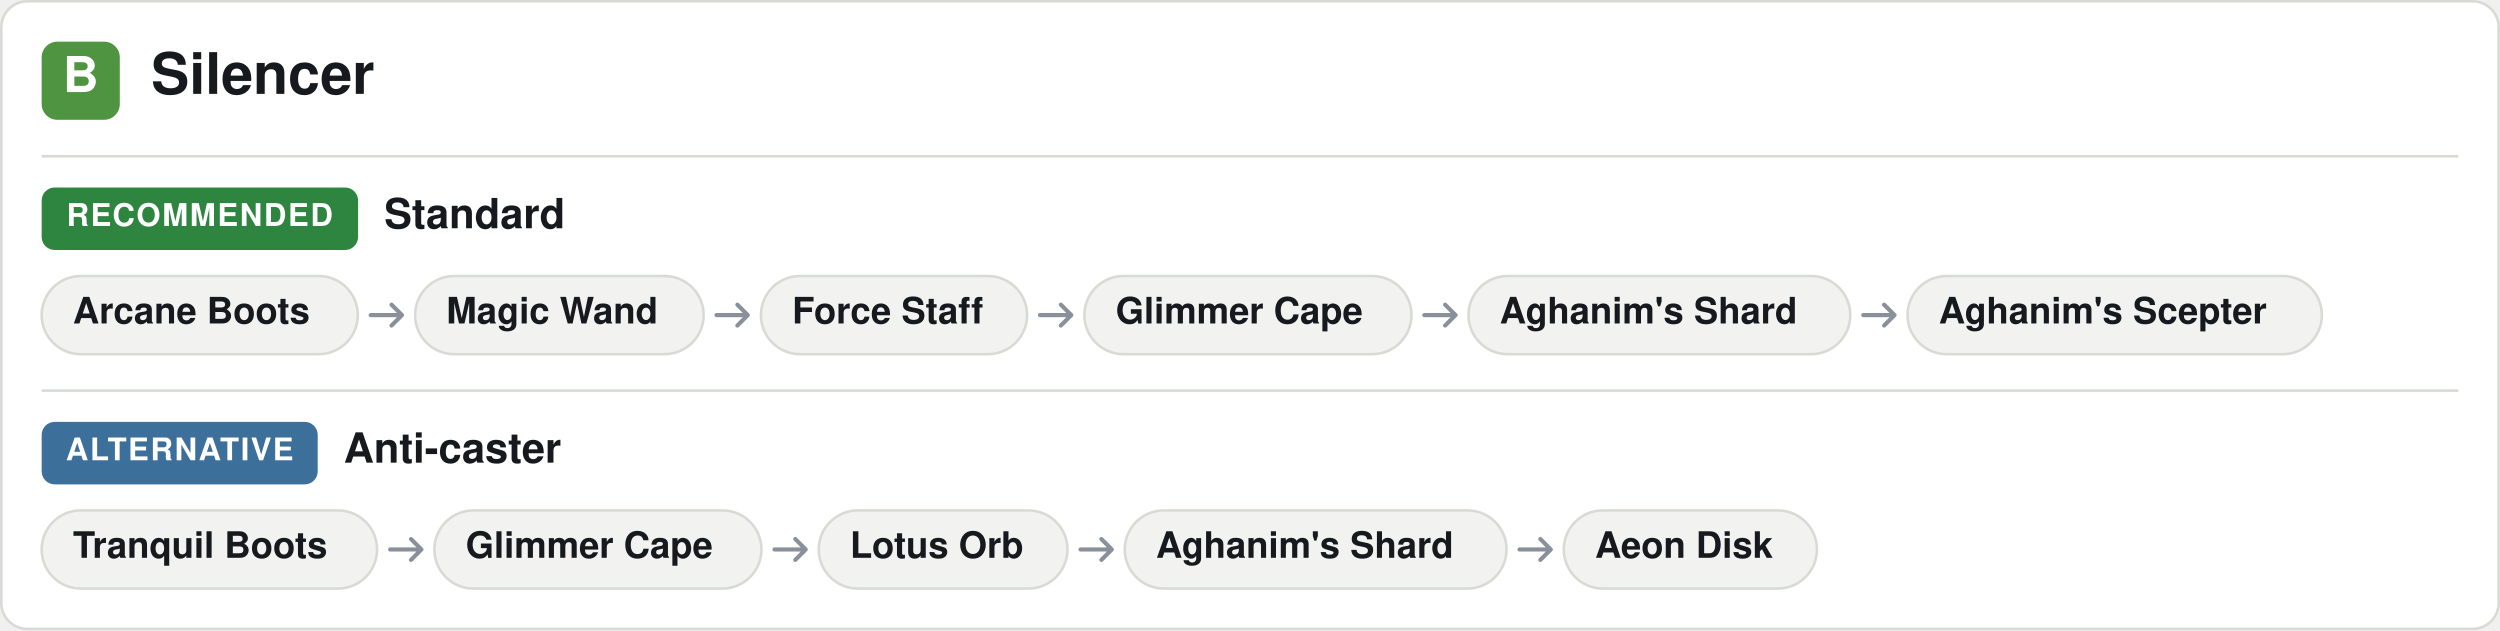
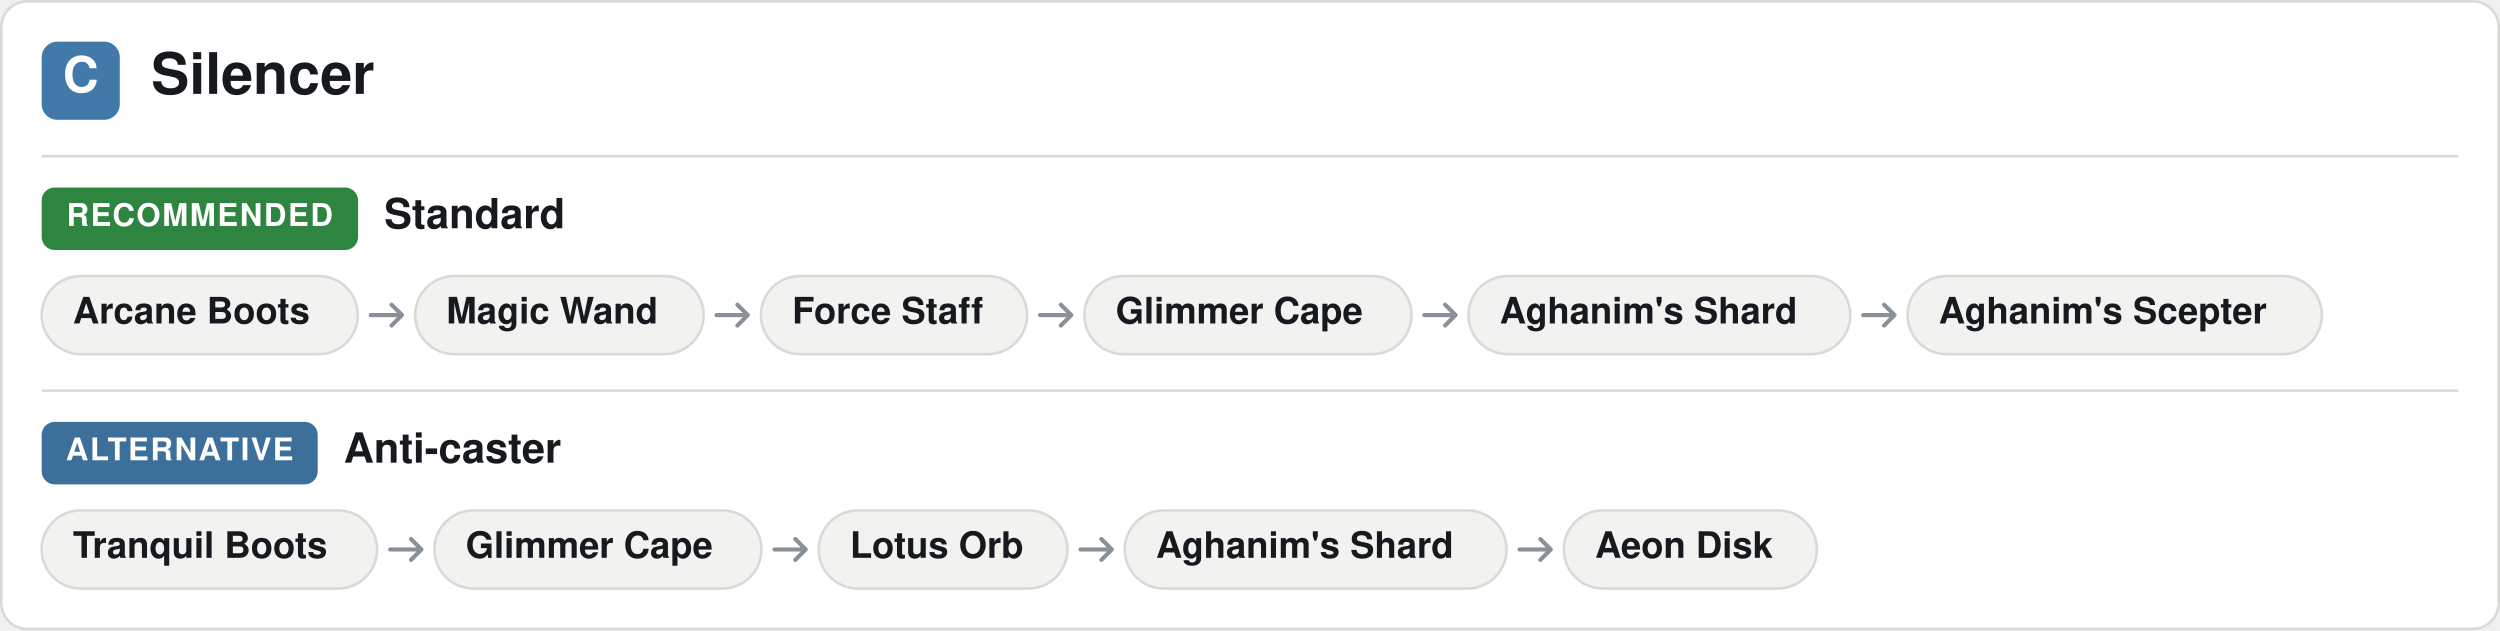
<svg xmlns="http://www.w3.org/2000/svg" viewBox="0 0 960 242" width="960" height="242" role="img" aria-label="Silencer builds for patch 7.42">
  <style>
.card{fill:#ffffff;stroke:#d8dbd5}
.pill{fill:#f2f3f0;stroke:#d8dbd5}
.ink{fill:#16191d}
.muted{fill:#5b6168}
.sep{stroke:#d8dbd5}
.up{fill:#2d8540}.down{fill:#b8352a}.steady{fill:#687079}.rework{fill:#7448ab}
.rec{fill:#2d8540}.alt{fill:#3c6f9a}
.arrow{stroke:#8a9099;fill:none}
@media (prefers-color-scheme: dark){
.card{fill:#1a1d22;stroke:#2b3037}
.pill{fill:#111317;stroke:#2b3037}
.ink{fill:#e6e8eb}
.muted{fill:#9ba2ab}
.sep{stroke:#2b3037}
.up{fill:#5cc46f}.down{fill:#ef6c60}.steady{fill:#9ba2ab}.rework{fill:#ad8ae3}
.rec{fill:#3f9a52}.alt{fill:#4f88b8}
.arrow{stroke:#6f767f}
}
text{font-family:'Segoe UI',Helvetica,Arial,sans-serif;font-weight:700}
</style>
  <rect class="card" x="0.5" y="0.5" width="959" height="241" rx="10" />
-   <rect x="16" y="16" width="30" height="30" rx="6" fill="#4f9440" />
-   <text x="31" y="31" fill="#ffffff" font-size="19" text-anchor="middle" dominant-baseline="central">B</text>
+   <rect x="16" y="16" width="30" height="30" rx="6" fill="#4279a8" />
+   <text x="31" y="31" fill="#ffffff" font-size="19" text-anchor="middle" dominant-baseline="central">C</text>
  <text class="ink" x="58" y="31" font-size="22" dominant-baseline="central">Silencer</text>
  <line class="sep" x1="16" x2="944" y1="60" y2="60" />
  <rect class="rec" x="16" y="72" width="121.5" height="24" rx="5" />
  <text x="76.7" y="84" fill="#ffffff" font-size="12" letter-spacing="0.6" text-anchor="middle" dominant-baseline="central">RECOMMENDED</text>
  <text class="ink" x="147.5" y="84" font-size="16" dominant-baseline="central">Standard</text>
  <rect class="pill" x="16.0" y="106" width="121.4" height="30" rx="15.0" />
  <text class="ink" x="28.0" y="121.0" font-size="14" dominant-baseline="central">Arcane Boots</text>
  <path class="arrow" stroke-width="1.6" stroke-linecap="round" stroke-linejoin="round" d="M142.353,121.0 H154.353 M150.353,117.0 L154.353,121.0 L150.353,125.0" />
  <rect class="pill" x="159.4" y="106" width="110.8" height="30" rx="15.0" />
  <text class="ink" x="171.4" y="121.0" font-size="14" dominant-baseline="central">Magic Wand</text>
  <path class="arrow" stroke-width="1.6" stroke-linecap="round" stroke-linejoin="round" d="M275.157,121.0 H287.157 M283.157,117.0 L287.157,121.0 L283.157,125.0" />
  <rect class="pill" x="292.2" y="106" width="102.2" height="30" rx="15.0" />
  <text class="ink" x="304.2" y="121.0" font-size="14" dominant-baseline="central">Force Staff</text>
  <path class="arrow" stroke-width="1.6" stroke-linecap="round" stroke-linejoin="round" d="M399.367,121.0 H411.367 M407.367,117.0 L411.367,121.0 L407.367,125.0" />
  <rect class="pill" x="416.4" y="106" width="125.6" height="30" rx="15.0" />
  <text class="ink" x="428.4" y="121.0" font-size="14" dominant-baseline="central">Glimmer Cape</text>
  <path class="arrow" stroke-width="1.6" stroke-linecap="round" stroke-linejoin="round" d="M546.934,121.0 H558.934 M554.934,117.0 L558.934,121.0 L554.934,125.0" />
  <rect class="pill" x="563.9" y="106" width="146.6" height="30" rx="15.0" />
  <text class="ink" x="575.9" y="121.0" font-size="14" dominant-baseline="central">Aghanim's Shard</text>
  <path class="arrow" stroke-width="1.6" stroke-linecap="round" stroke-linejoin="round" d="M715.499,121.0 H727.499 M723.499,117.0 L727.499,121.0 L723.499,125.0" />
  <rect class="pill" x="732.5" y="106" width="159.1" height="30" rx="15.0" />
  <text class="ink" x="744.5" y="121.0" font-size="14" dominant-baseline="central">Aghanim's Scepter</text>
  <line class="sep" x1="16" x2="944" y1="150" y2="150" />
  <rect class="alt" x="16" y="162" width="106.0" height="24" rx="5" />
  <text x="69.0" y="174" fill="#ffffff" font-size="12" letter-spacing="0.6" text-anchor="middle" dominant-baseline="central">ALTERNATIVE</text>
  <text class="ink" x="132.0" y="174" font-size="16" dominant-baseline="central">Anti-caster</text>
  <rect class="pill" x="16.0" y="196" width="128.8" height="30" rx="15.0" />
  <text class="ink" x="28.0" y="211.0" font-size="14" dominant-baseline="central">Tranquil Boots</text>
  <path class="arrow" stroke-width="1.6" stroke-linecap="round" stroke-linejoin="round" d="M149.827,211.0 H161.827 M157.827,207.0 L161.827,211.0 L157.827,215.0" />
  <rect class="pill" x="166.8" y="196" width="125.6" height="30" rx="15.0" />
  <text class="ink" x="178.8" y="211.0" font-size="14" dominant-baseline="central">Glimmer Cape</text>
  <path class="arrow" stroke-width="1.6" stroke-linecap="round" stroke-linejoin="round" d="M297.393,211.0 H309.393 M305.393,207.0 L309.393,211.0 L305.393,215.0" />
  <rect class="pill" x="314.4" y="196" width="95.5" height="30" rx="15.0" />
  <text class="ink" x="326.4" y="211.0" font-size="14" dominant-baseline="central">Lotus Orb</text>
  <path class="arrow" stroke-width="1.6" stroke-linecap="round" stroke-linejoin="round" d="M414.933,211.0 H426.933 M422.933,207.0 L426.933,211.0 L422.933,215.0" />
  <rect class="pill" x="431.9" y="196" width="146.6" height="30" rx="15.0" />
  <text class="ink" x="443.9" y="211.0" font-size="14" dominant-baseline="central">Aghanim's Shard</text>
  <path class="arrow" stroke-width="1.6" stroke-linecap="round" stroke-linejoin="round" d="M583.498,211.0 H595.498 M591.498,207.0 L595.498,211.0 L591.498,215.0" />
  <rect class="pill" x="600.5" y="196" width="97.2" height="30" rx="15.0" />
  <text class="ink" x="612.5" y="211.0" font-size="14" dominant-baseline="central">Aeon Disk</text>
</svg>
